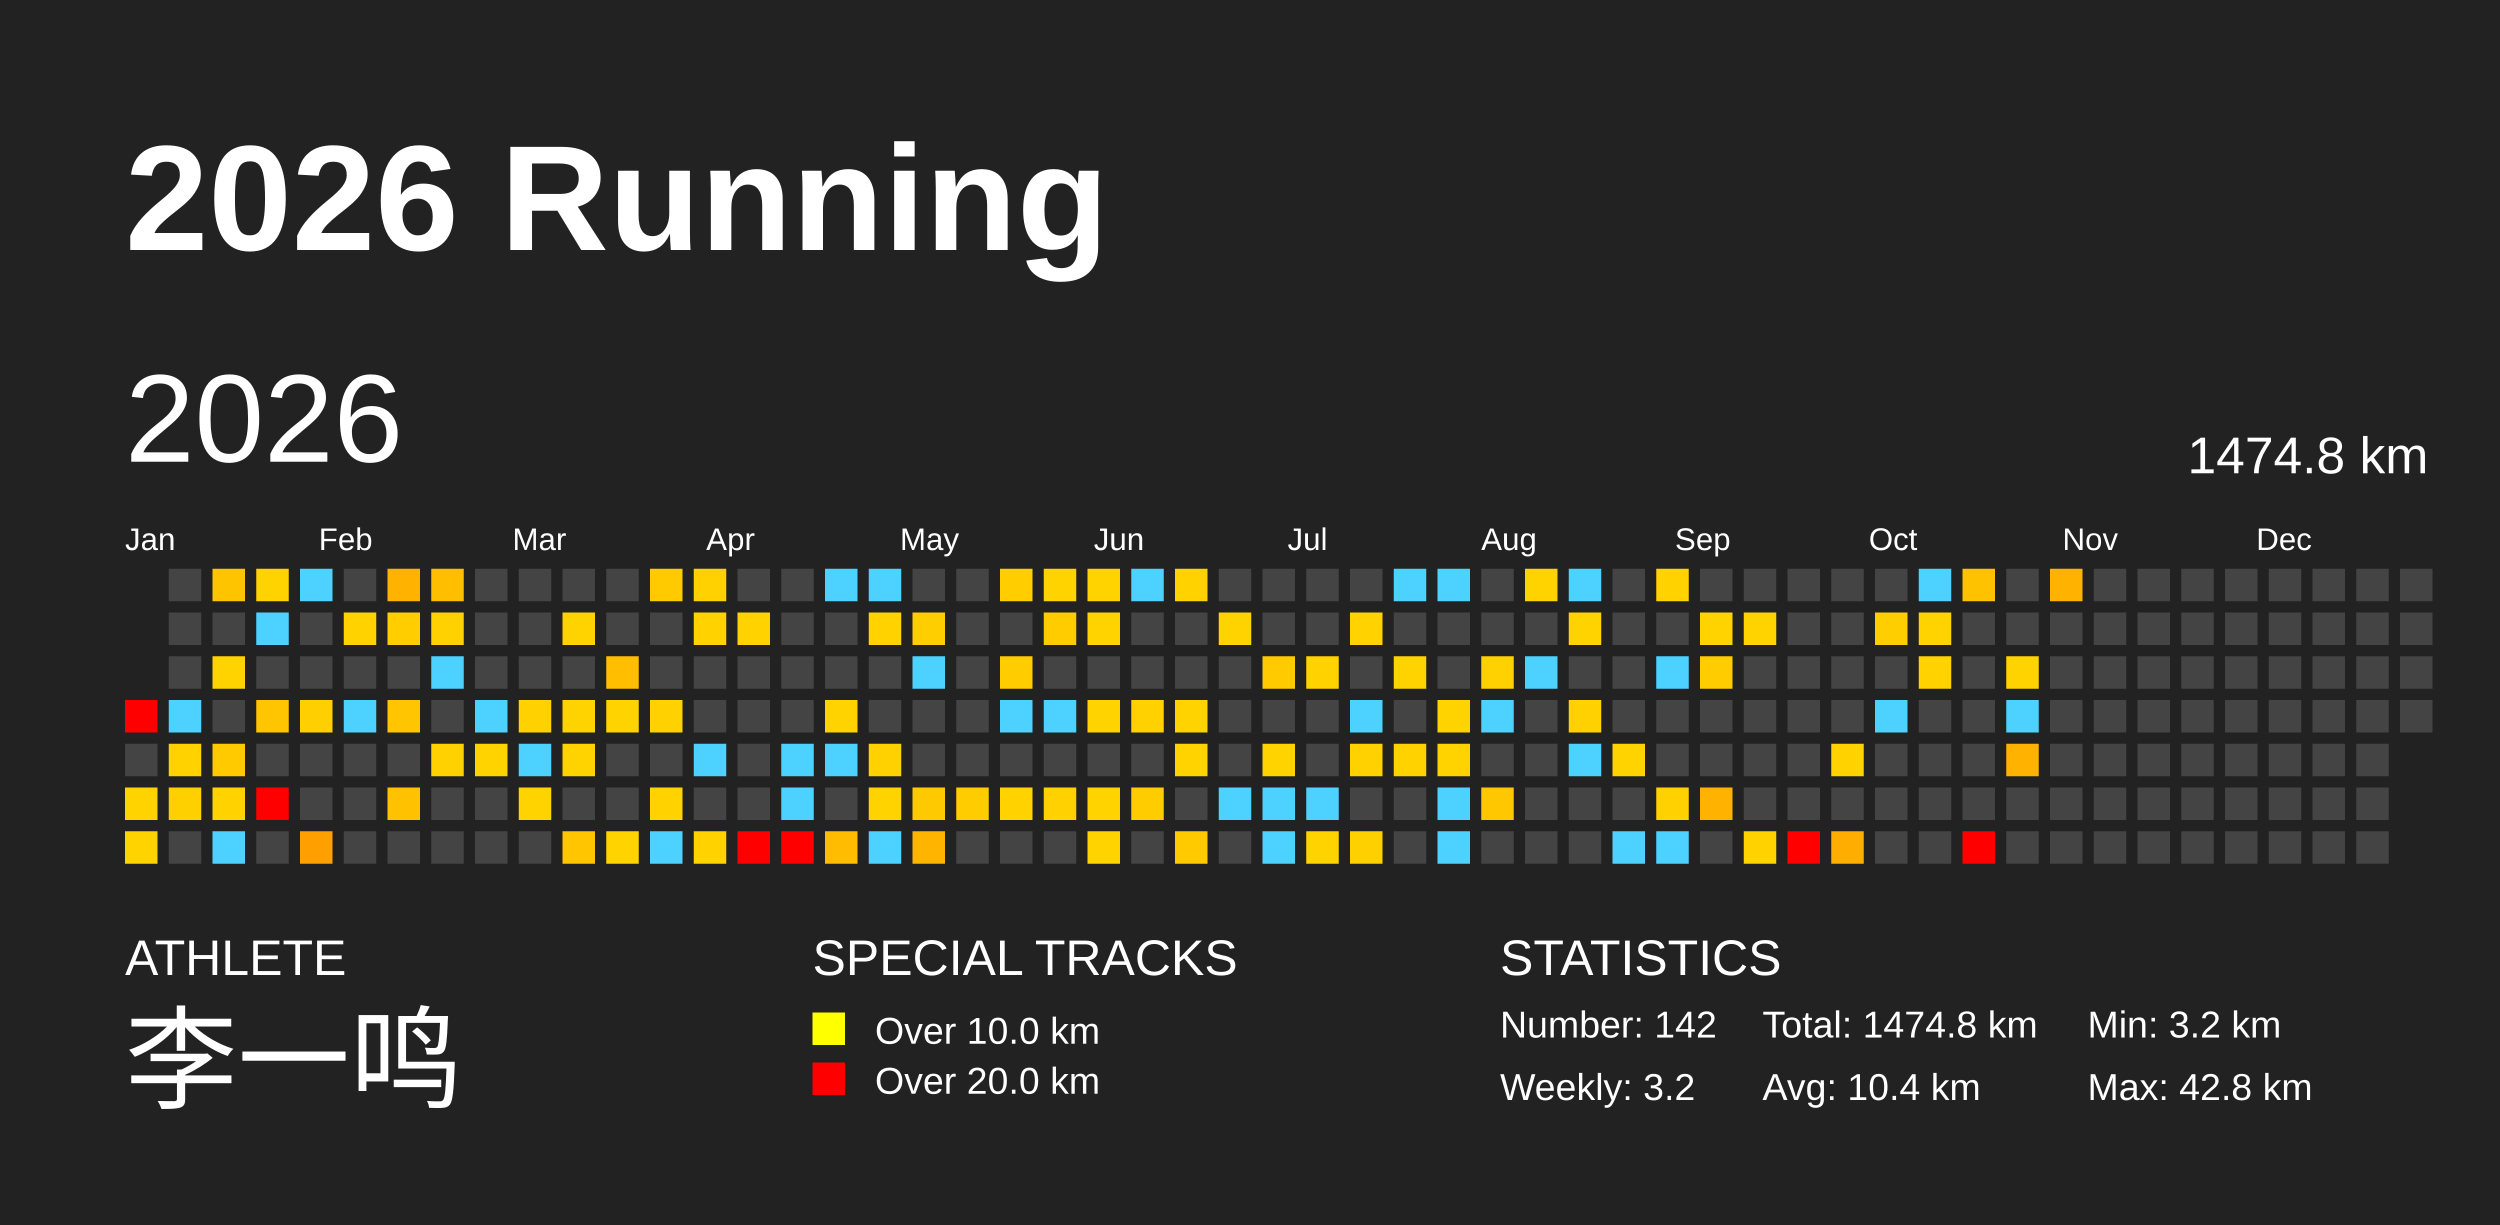
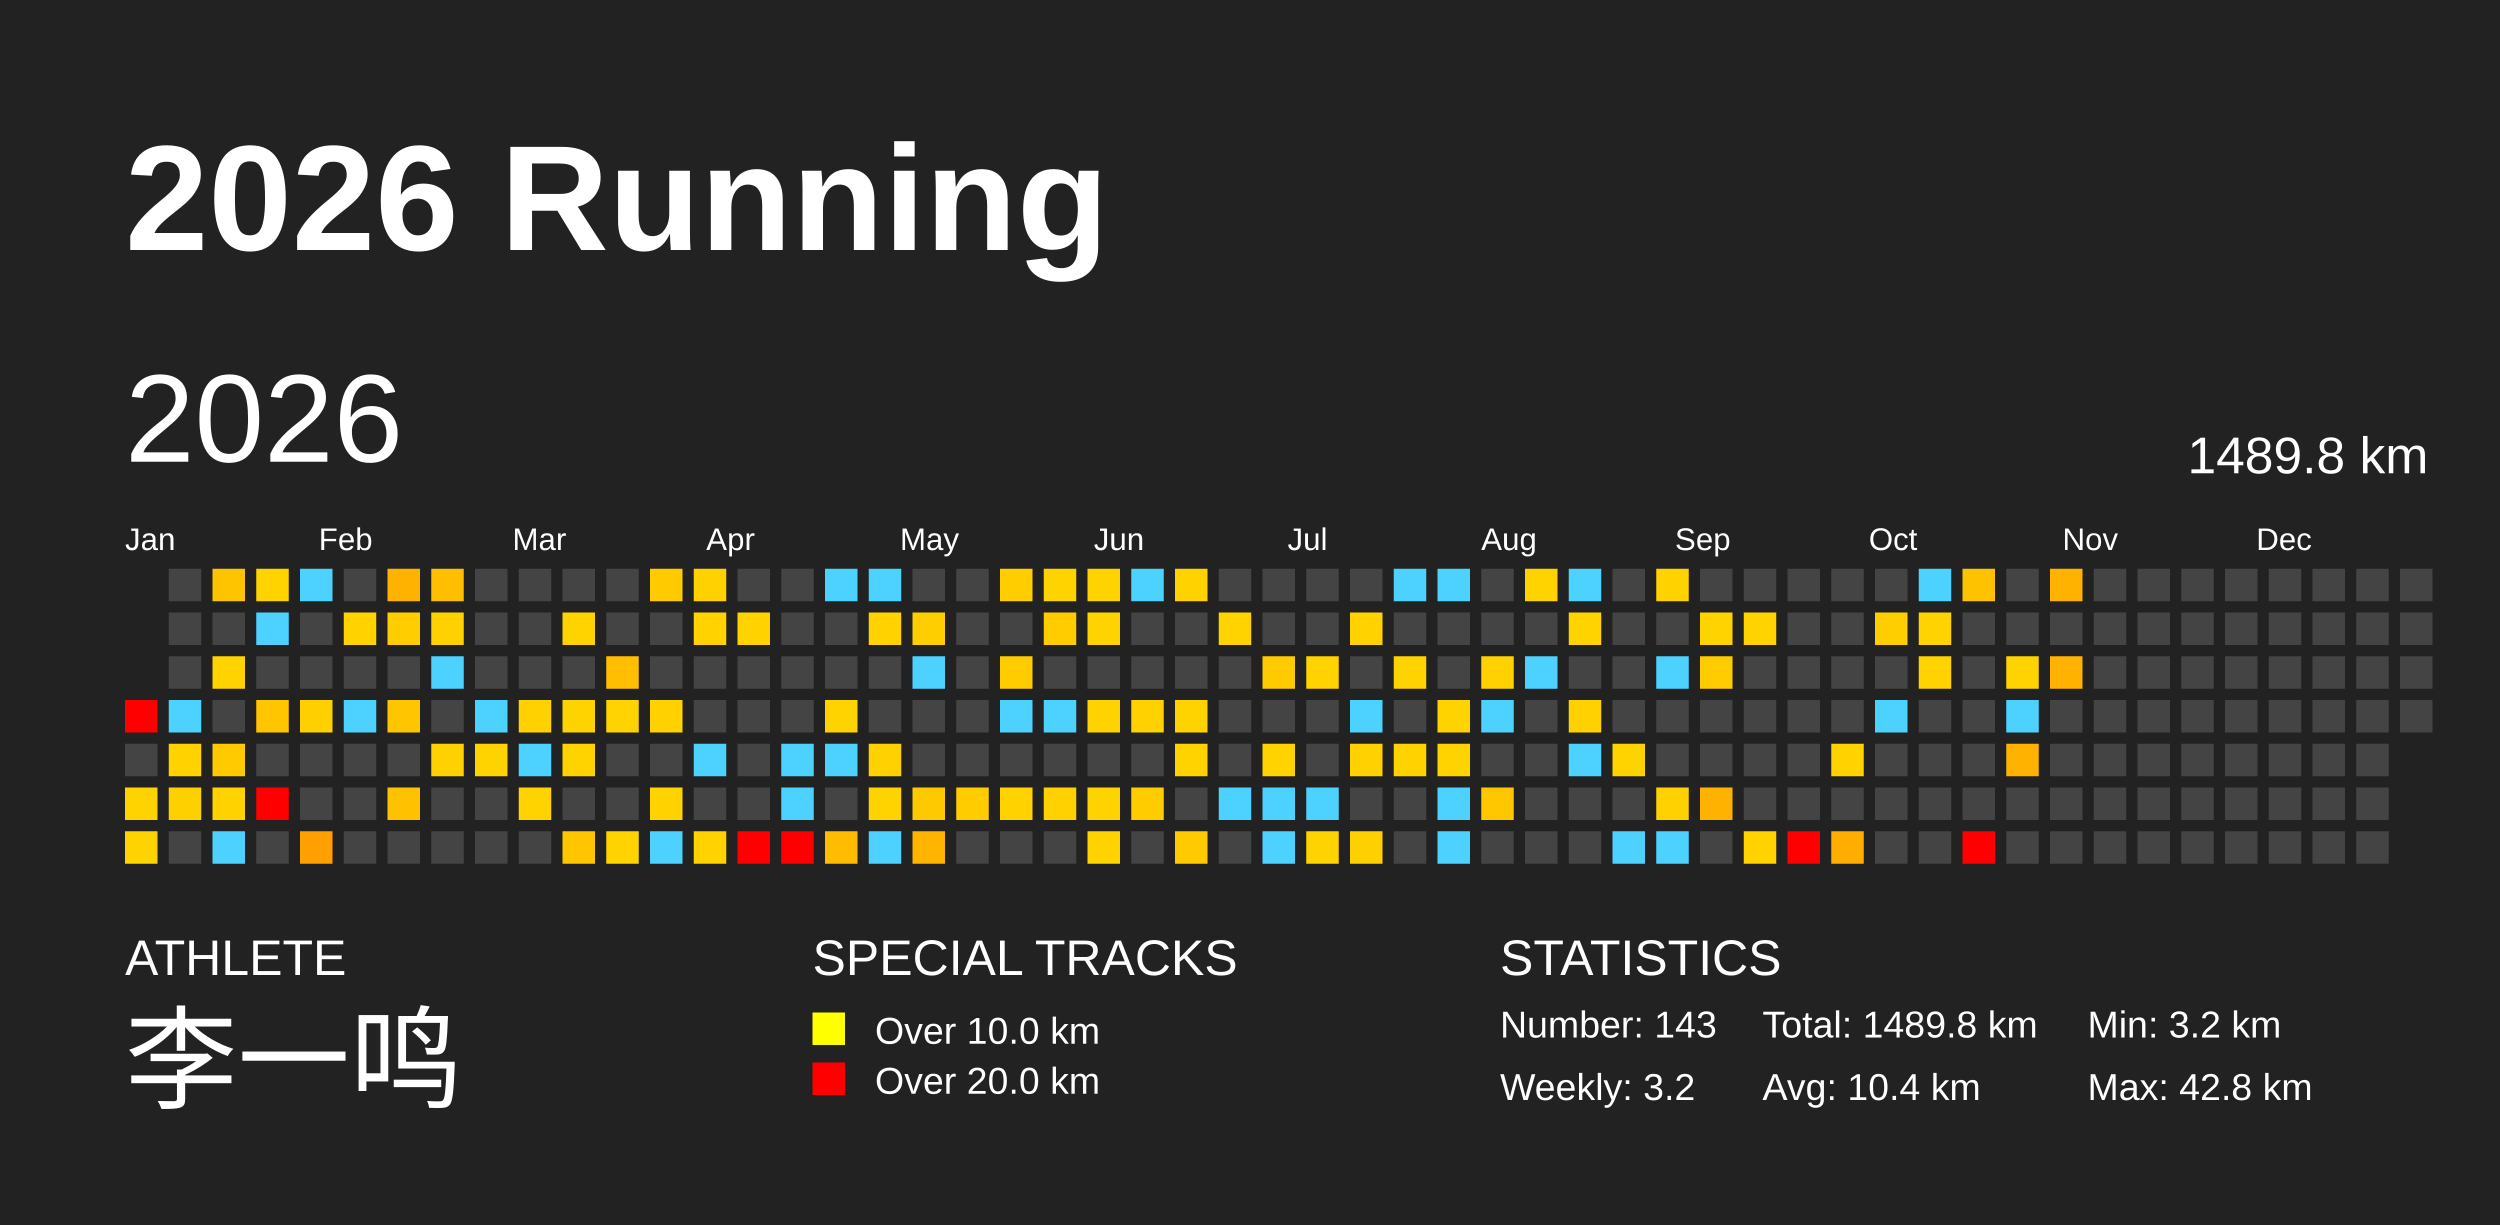
<svg xmlns="http://www.w3.org/2000/svg" baseProfile="full" height="98mm" version="1.1" viewBox="0,0,200,98" width="200mm">
  <defs />
  <rect fill="#222222" height="98" width="200" x="0" y="0" />
  <text fill="#FFFFFF" style="font-size:12px; font-family:Arial; font-weight:bold;" x="10" y="20">2026 Running</text>
  <text fill="#FFFFFF" style="font-size:4px; font-family:Arial" x="10" y="78">ATHLETE</text>
  <text fill="#FFFFFF" style="font-size:9px; font-family:Arial" x="10" y="88">李一鸣</text>
  <text fill="#FFFFFF" style="font-size:4px; font-family:Arial" x="65" y="78">SPECIAL TRACKS</text>
  <rect fill="yellow" height="2.6" width="2.6" x="65" y="81" />
  <text fill="#FFFFFF" style="font-size:3px; font-family:Arial" x="70" y="83.5">Over 10.0 km</text>
  <rect fill="red" height="2.6" width="2.6" x="65" y="85" />
  <text fill="#FFFFFF" style="font-size:3px; font-family:Arial" x="70" y="87.5">Over 20.0 km</text>
  <text fill="#FFFFFF" style="font-size:4px; font-family:Arial" x="120" y="78">STATISTICS</text>
-   <text fill="#FFFFFF" style="font-size:3px; font-family:Arial" x="120" y="83">Number: 142</text>
+   <text fill="#FFFFFF" style="font-size:3px; font-family:Arial" x="120" y="83">Number: 143</text>
  <text fill="#FFFFFF" style="font-size:3px; font-family:Arial" x="120" y="88">Weekly: 3.2</text>
-   <text fill="#FFFFFF" style="font-size:3px; font-family:Arial" x="141" y="83">Total: 1474.8 km</text>
+   <text fill="#FFFFFF" style="font-size:3px; font-family:Arial" x="141" y="83">Total: 1489.8 km</text>
  <text fill="#FFFFFF" style="font-size:3px; font-family:Arial" x="141" y="88">Avg: 10.4 km</text>
  <text fill="#FFFFFF" style="font-size:3px; font-family:Arial" x="167" y="83">Min: 3.2 km</text>
  <text fill="#FFFFFF" style="font-size:3px; font-family:Arial" x="167" y="88">Max: 42.8 km</text>
  <text dominant-baseline="hanging" fill="#FFFFFF" style="font-size:10.0px; font-family:Arial;" x="10" y="30">2026</text>
-   <text dominant-baseline="hanging" fill="#FFFFFF" style="font-size:4.125px; font-family:Arial;" x="175" y="35">1474.8 km</text>
+   <text dominant-baseline="hanging" fill="#FFFFFF" style="font-size:4.125px; font-family:Arial;" x="175" y="35">1489.8 km</text>
  <text fill="#FFFFFF" style="font-size:2.5px; font-family:Arial" x="10.0" y="44">Jan</text>
  <text fill="#FFFFFF" style="font-size:2.5px; font-family:Arial" x="25.5" y="44">Feb</text>
  <text fill="#FFFFFF" style="font-size:2.5px; font-family:Arial" x="41.0" y="44">Mar</text>
  <text fill="#FFFFFF" style="font-size:2.5px; font-family:Arial" x="56.5" y="44">Apr</text>
  <text fill="#FFFFFF" style="font-size:2.5px; font-family:Arial" x="72.0" y="44">May</text>
  <text fill="#FFFFFF" style="font-size:2.5px; font-family:Arial" x="87.5" y="44">Jun</text>
  <text fill="#FFFFFF" style="font-size:2.5px; font-family:Arial" x="103.0" y="44">Jul</text>
  <text fill="#FFFFFF" style="font-size:2.5px; font-family:Arial" x="118.5" y="44">Aug</text>
  <text fill="#FFFFFF" style="font-size:2.5px; font-family:Arial" x="134.0" y="44">Sep</text>
  <text fill="#FFFFFF" style="font-size:2.5px; font-family:Arial" x="149.5" y="44">Oct</text>
  <text fill="#FFFFFF" style="font-size:2.5px; font-family:Arial" x="165.0" y="44">Nov</text>
  <text fill="#FFFFFF" style="font-size:2.5px; font-family:Arial" x="180.5" y="44">Dec</text>
  <rect fill="red" height="2.6" width="2.6" x="10.0" y="56.0" />
  <rect fill="#444444" height="2.6" width="2.6" x="10.0" y="59.5" />
  <rect fill="#ffd300" height="2.6" width="2.6" x="10.0" y="63.0" />
  <rect fill="#ffd300" height="2.6" width="2.6" x="10.0" y="66.5" />
  <rect fill="#444444" height="2.6" width="2.6" x="13.5" y="45.5" />
  <rect fill="#444444" height="2.6" width="2.6" x="13.5" y="49.0" />
  <rect fill="#444444" height="2.6" width="2.6" x="13.5" y="52.5" />
  <rect fill="#4dd2ff" height="2.6" width="2.6" x="13.5" y="56.0" />
  <rect fill="#ffd200" height="2.6" width="2.6" x="13.5" y="59.5" />
  <rect fill="#ffd000" height="2.6" width="2.6" x="13.5" y="63.0" />
  <rect fill="#444444" height="2.6" width="2.6" x="13.5" y="66.5" />
  <rect fill="#ffc400" height="2.6" width="2.6" x="17.0" y="45.5" />
  <rect fill="#444444" height="2.6" width="2.6" x="17.0" y="49.0" />
  <rect fill="#ffd300" height="2.6" width="2.6" x="17.0" y="52.5" />
  <rect fill="#444444" height="2.6" width="2.6" x="17.0" y="56.0" />
  <rect fill="#ffca00" height="2.6" width="2.6" x="17.0" y="59.5" />
  <rect fill="#ffd200" height="2.6" width="2.6" x="17.0" y="63.0" />
  <rect fill="#4dd2ff" height="2.6" width="2.6" x="17.0" y="66.5" />
  <rect fill="#ffd300" height="2.6" width="2.6" x="20.5" y="45.5" />
  <rect fill="#4dd2ff" height="2.6" width="2.6" x="20.5" y="49.0" />
  <rect fill="#444444" height="2.6" width="2.6" x="20.5" y="52.5" />
  <rect fill="#ffc600" height="2.6" width="2.6" x="20.5" y="56.0" />
  <rect fill="#444444" height="2.6" width="2.6" x="20.5" y="59.5" />
  <rect fill="red" height="2.6" width="2.6" x="20.5" y="63.0" />
  <rect fill="#444444" height="2.6" width="2.6" x="20.5" y="66.5" />
  <rect fill="#4dd2ff" height="2.6" width="2.6" x="24.0" y="45.5" />
  <rect fill="#444444" height="2.6" width="2.6" x="24.0" y="49.0" />
  <rect fill="#444444" height="2.6" width="2.6" x="24.0" y="52.5" />
  <rect fill="#ffcf00" height="2.6" width="2.6" x="24.0" y="56.0" />
  <rect fill="#444444" height="2.6" width="2.6" x="24.0" y="59.5" />
  <rect fill="#444444" height="2.6" width="2.6" x="24.0" y="63.0" />
  <rect fill="#ffa000" height="2.6" width="2.6" x="24.0" y="66.5" />
  <rect fill="#444444" height="2.6" width="2.6" x="27.5" y="45.5" />
  <rect fill="#ffd200" height="2.6" width="2.6" x="27.5" y="49.0" />
  <rect fill="#444444" height="2.6" width="2.6" x="27.5" y="52.5" />
  <rect fill="#4dd2ff" height="2.6" width="2.6" x="27.5" y="56.0" />
  <rect fill="#444444" height="2.6" width="2.6" x="27.5" y="59.5" />
  <rect fill="#444444" height="2.6" width="2.6" x="27.5" y="63.0" />
  <rect fill="#444444" height="2.6" width="2.6" x="27.5" y="66.5" />
  <rect fill="#ffb300" height="2.6" width="2.6" x="31.0" y="45.5" />
  <rect fill="#ffcd00" height="2.6" width="2.6" x="31.0" y="49.0" />
  <rect fill="#444444" height="2.6" width="2.6" x="31.0" y="52.5" />
  <rect fill="#ffc600" height="2.6" width="2.6" x="31.0" y="56.0" />
  <rect fill="#444444" height="2.6" width="2.6" x="31.0" y="59.5" />
  <rect fill="#ffc100" height="2.6" width="2.6" x="31.0" y="63.0" />
  <rect fill="#444444" height="2.6" width="2.6" x="31.0" y="66.5" />
  <rect fill="#ffbf00" height="2.6" width="2.6" x="34.5" y="45.5" />
  <rect fill="#ffd100" height="2.6" width="2.6" x="34.5" y="49.0" />
  <rect fill="#4dd2ff" height="2.6" width="2.6" x="34.5" y="52.5" />
  <rect fill="#444444" height="2.6" width="2.6" x="34.5" y="56.0" />
  <rect fill="#ffd100" height="2.6" width="2.6" x="34.5" y="59.5" />
  <rect fill="#444444" height="2.6" width="2.6" x="34.5" y="63.0" />
  <rect fill="#444444" height="2.6" width="2.6" x="34.5" y="66.5" />
  <rect fill="#444444" height="2.6" width="2.6" x="38.0" y="45.5" />
  <rect fill="#444444" height="2.6" width="2.6" x="38.0" y="49.0" />
  <rect fill="#444444" height="2.6" width="2.6" x="38.0" y="52.5" />
  <rect fill="#4dd2ff" height="2.6" width="2.6" x="38.0" y="56.0" />
  <rect fill="#ffd300" height="2.6" width="2.6" x="38.0" y="59.5" />
  <rect fill="#444444" height="2.6" width="2.6" x="38.0" y="63.0" />
  <rect fill="#444444" height="2.6" width="2.6" x="38.0" y="66.5" />
  <rect fill="#444444" height="2.6" width="2.6" x="41.5" y="45.5" />
  <rect fill="#444444" height="2.6" width="2.6" x="41.5" y="49.0" />
  <rect fill="#444444" height="2.6" width="2.6" x="41.5" y="52.5" />
  <rect fill="#ffd100" height="2.6" width="2.6" x="41.5" y="56.0" />
  <rect fill="#4dd2ff" height="2.6" width="2.6" x="41.5" y="59.5" />
  <rect fill="#ffd300" height="2.6" width="2.6" x="41.5" y="63.0" />
  <rect fill="#444444" height="2.6" width="2.6" x="41.5" y="66.5" />
  <rect fill="#444444" height="2.6" width="2.6" x="45.0" y="45.5" />
  <rect fill="#ffd300" height="2.6" width="2.6" x="45.0" y="49.0" />
  <rect fill="#444444" height="2.6" width="2.6" x="45.0" y="52.5" />
  <rect fill="#ffd300" height="2.6" width="2.6" x="45.0" y="56.0" />
  <rect fill="#ffd300" height="2.6" width="2.6" x="45.0" y="59.5" />
  <rect fill="#444444" height="2.6" width="2.6" x="45.0" y="63.0" />
  <rect fill="#ffc600" height="2.6" width="2.6" x="45.0" y="66.5" />
  <rect fill="#444444" height="2.6" width="2.6" x="48.5" y="45.5" />
  <rect fill="#444444" height="2.6" width="2.6" x="48.5" y="49.0" />
  <rect fill="#ffbf00" height="2.6" width="2.6" x="48.5" y="52.5" />
  <rect fill="#ffd300" height="2.6" width="2.6" x="48.5" y="56.0" />
  <rect fill="#444444" height="2.6" width="2.6" x="48.5" y="59.5" />
  <rect fill="#444444" height="2.6" width="2.6" x="48.5" y="63.0" />
  <rect fill="#ffd300" height="2.6" width="2.6" x="48.5" y="66.5" />
  <rect fill="#ffcb00" height="2.6" width="2.6" x="52.0" y="45.5" />
  <rect fill="#444444" height="2.6" width="2.6" x="52.0" y="49.0" />
  <rect fill="#444444" height="2.6" width="2.6" x="52.0" y="52.5" />
  <rect fill="#ffd100" height="2.6" width="2.6" x="52.0" y="56.0" />
  <rect fill="#444444" height="2.6" width="2.6" x="52.0" y="59.5" />
  <rect fill="#ffd200" height="2.6" width="2.6" x="52.0" y="63.0" />
  <rect fill="#4dd2ff" height="2.6" width="2.6" x="52.0" y="66.5" />
  <rect fill="#ffd100" height="2.6" width="2.6" x="55.5" y="45.5" />
  <rect fill="#ffd200" height="2.6" width="2.6" x="55.5" y="49.0" />
  <rect fill="#444444" height="2.6" width="2.6" x="55.5" y="52.5" />
  <rect fill="#444444" height="2.6" width="2.6" x="55.5" y="56.0" />
  <rect fill="#4dd2ff" height="2.6" width="2.6" x="55.5" y="59.5" />
  <rect fill="#444444" height="2.6" width="2.6" x="55.5" y="63.0" />
  <rect fill="#ffd200" height="2.6" width="2.6" x="55.5" y="66.5" />
  <rect fill="#444444" height="2.6" width="2.6" x="59.0" y="45.5" />
  <rect fill="#ffd200" height="2.6" width="2.6" x="59.0" y="49.0" />
  <rect fill="#444444" height="2.6" width="2.6" x="59.0" y="52.5" />
  <rect fill="#444444" height="2.6" width="2.6" x="59.0" y="56.0" />
  <rect fill="#444444" height="2.6" width="2.6" x="59.0" y="59.5" />
  <rect fill="#444444" height="2.6" width="2.6" x="59.0" y="63.0" />
  <rect fill="red" height="2.6" width="2.6" x="59.0" y="66.5" />
  <rect fill="#444444" height="2.6" width="2.6" x="62.5" y="45.5" />
  <rect fill="#444444" height="2.6" width="2.6" x="62.5" y="49.0" />
  <rect fill="#444444" height="2.6" width="2.6" x="62.5" y="52.5" />
  <rect fill="#444444" height="2.6" width="2.6" x="62.5" y="56.0" />
  <rect fill="#4dd2ff" height="2.6" width="2.6" x="62.5" y="59.5" />
  <rect fill="#4dd2ff" height="2.6" width="2.6" x="62.5" y="63.0" />
  <rect fill="red" height="2.6" width="2.6" x="62.5" y="66.5" />
  <rect fill="#4dd2ff" height="2.6" width="2.6" x="66.0" y="45.5" />
  <rect fill="#444444" height="2.6" width="2.6" x="66.0" y="49.0" />
  <rect fill="#444444" height="2.6" width="2.6" x="66.0" y="52.5" />
  <rect fill="#ffd300" height="2.6" width="2.6" x="66.0" y="56.0" />
  <rect fill="#4dd2ff" height="2.6" width="2.6" x="66.0" y="59.5" />
  <rect fill="#444444" height="2.6" width="2.6" x="66.0" y="63.0" />
  <rect fill="#ffbc00" height="2.6" width="2.6" x="66.0" y="66.5" />
  <rect fill="#4dd2ff" height="2.6" width="2.6" x="69.5" y="45.5" />
  <rect fill="#ffd200" height="2.6" width="2.6" x="69.5" y="49.0" />
  <rect fill="#444444" height="2.6" width="2.6" x="69.5" y="52.5" />
  <rect fill="#444444" height="2.6" width="2.6" x="69.5" y="56.0" />
  <rect fill="#ffd100" height="2.6" width="2.6" x="69.5" y="59.5" />
  <rect fill="#ffd300" height="2.6" width="2.6" x="69.5" y="63.0" />
  <rect fill="#4dd2ff" height="2.6" width="2.6" x="69.5" y="66.5" />
  <rect fill="#444444" height="2.6" width="2.6" x="73.0" y="45.5" />
  <rect fill="#ffce00" height="2.6" width="2.6" x="73.0" y="49.0" />
  <rect fill="#4dd2ff" height="2.6" width="2.6" x="73.0" y="52.5" />
  <rect fill="#444444" height="2.6" width="2.6" x="73.0" y="56.0" />
  <rect fill="#444444" height="2.6" width="2.6" x="73.0" y="59.5" />
  <rect fill="#ffc900" height="2.6" width="2.6" x="73.0" y="63.0" />
  <rect fill="#ffb400" height="2.6" width="2.6" x="73.0" y="66.5" />
  <rect fill="#444444" height="2.6" width="2.6" x="76.5" y="45.5" />
  <rect fill="#444444" height="2.6" width="2.6" x="76.5" y="49.0" />
  <rect fill="#444444" height="2.6" width="2.6" x="76.5" y="52.5" />
  <rect fill="#444444" height="2.6" width="2.6" x="76.5" y="56.0" />
  <rect fill="#444444" height="2.6" width="2.6" x="76.5" y="59.5" />
  <rect fill="#ffcc00" height="2.6" width="2.6" x="76.5" y="63.0" />
  <rect fill="#444444" height="2.6" width="2.6" x="76.5" y="66.5" />
  <rect fill="#ffcd00" height="2.6" width="2.6" x="80.0" y="45.5" />
  <rect fill="#444444" height="2.6" width="2.6" x="80.0" y="49.0" />
  <rect fill="#ffcc00" height="2.6" width="2.6" x="80.0" y="52.5" />
  <rect fill="#4dd2ff" height="2.6" width="2.6" x="80.0" y="56.0" />
  <rect fill="#444444" height="2.6" width="2.6" x="80.0" y="59.5" />
  <rect fill="#ffd200" height="2.6" width="2.6" x="80.0" y="63.0" />
  <rect fill="#444444" height="2.6" width="2.6" x="80.0" y="66.5" />
  <rect fill="#ffd300" height="2.6" width="2.6" x="83.5" y="45.5" />
  <rect fill="#ffcc00" height="2.6" width="2.6" x="83.5" y="49.0" />
  <rect fill="#444444" height="2.6" width="2.6" x="83.5" y="52.5" />
  <rect fill="#4dd2ff" height="2.6" width="2.6" x="83.5" y="56.0" />
  <rect fill="#444444" height="2.6" width="2.6" x="83.5" y="59.5" />
  <rect fill="#ffd100" height="2.6" width="2.6" x="83.5" y="63.0" />
  <rect fill="#444444" height="2.6" width="2.6" x="83.5" y="66.5" />
  <rect fill="#ffd300" height="2.6" width="2.6" x="87.0" y="45.5" />
  <rect fill="#ffd300" height="2.6" width="2.6" x="87.0" y="49.0" />
  <rect fill="#444444" height="2.6" width="2.6" x="87.0" y="52.5" />
  <rect fill="#ffd300" height="2.6" width="2.6" x="87.0" y="56.0" />
  <rect fill="#444444" height="2.6" width="2.6" x="87.0" y="59.5" />
  <rect fill="#ffd300" height="2.6" width="2.6" x="87.0" y="63.0" />
  <rect fill="#ffd300" height="2.6" width="2.6" x="87.0" y="66.5" />
  <rect fill="#4dd2ff" height="2.6" width="2.6" x="90.5" y="45.5" />
  <rect fill="#444444" height="2.6" width="2.6" x="90.5" y="49.0" />
  <rect fill="#444444" height="2.6" width="2.6" x="90.5" y="52.5" />
  <rect fill="#ffd100" height="2.6" width="2.6" x="90.5" y="56.0" />
  <rect fill="#444444" height="2.6" width="2.6" x="90.5" y="59.5" />
  <rect fill="#ffcc00" height="2.6" width="2.6" x="90.5" y="63.0" />
  <rect fill="#444444" height="2.6" width="2.6" x="90.5" y="66.5" />
  <rect fill="#ffd200" height="2.6" width="2.6" x="94.0" y="45.5" />
  <rect fill="#444444" height="2.6" width="2.6" x="94.0" y="49.0" />
  <rect fill="#444444" height="2.6" width="2.6" x="94.0" y="52.5" />
  <rect fill="#ffd300" height="2.6" width="2.6" x="94.0" y="56.0" />
  <rect fill="#ffd300" height="2.6" width="2.6" x="94.0" y="59.5" />
  <rect fill="#444444" height="2.6" width="2.6" x="94.0" y="63.0" />
  <rect fill="#ffcb00" height="2.6" width="2.6" x="94.0" y="66.5" />
  <rect fill="#444444" height="2.6" width="2.6" x="97.5" y="45.5" />
  <rect fill="#ffd300" height="2.6" width="2.6" x="97.5" y="49.0" />
  <rect fill="#444444" height="2.6" width="2.6" x="97.5" y="52.5" />
  <rect fill="#444444" height="2.6" width="2.6" x="97.5" y="56.0" />
  <rect fill="#444444" height="2.6" width="2.6" x="97.5" y="59.5" />
  <rect fill="#4dd2ff" height="2.6" width="2.6" x="97.5" y="63.0" />
  <rect fill="#444444" height="2.6" width="2.6" x="97.5" y="66.5" />
  <rect fill="#444444" height="2.6" width="2.6" x="101.0" y="45.5" />
  <rect fill="#444444" height="2.6" width="2.6" x="101.0" y="49.0" />
  <rect fill="#ffcb00" height="2.6" width="2.6" x="101.0" y="52.5" />
  <rect fill="#444444" height="2.6" width="2.6" x="101.0" y="56.0" />
  <rect fill="#ffd300" height="2.6" width="2.6" x="101.0" y="59.5" />
  <rect fill="#4dd2ff" height="2.6" width="2.6" x="101.0" y="63.0" />
  <rect fill="#4dd2ff" height="2.6" width="2.6" x="101.0" y="66.5" />
  <rect fill="#444444" height="2.6" width="2.6" x="104.5" y="45.5" />
  <rect fill="#444444" height="2.6" width="2.6" x="104.5" y="49.0" />
  <rect fill="#ffd200" height="2.6" width="2.6" x="104.5" y="52.5" />
  <rect fill="#444444" height="2.6" width="2.6" x="104.5" y="56.0" />
  <rect fill="#444444" height="2.6" width="2.6" x="104.5" y="59.5" />
  <rect fill="#4dd2ff" height="2.6" width="2.6" x="104.5" y="63.0" />
  <rect fill="#ffd300" height="2.6" width="2.6" x="104.5" y="66.5" />
  <rect fill="#444444" height="2.6" width="2.6" x="108.0" y="45.5" />
  <rect fill="#ffd200" height="2.6" width="2.6" x="108.0" y="49.0" />
  <rect fill="#444444" height="2.6" width="2.6" x="108.0" y="52.5" />
  <rect fill="#4dd2ff" height="2.6" width="2.6" x="108.0" y="56.0" />
  <rect fill="#ffd100" height="2.6" width="2.6" x="108.0" y="59.5" />
  <rect fill="#444444" height="2.6" width="2.6" x="108.0" y="63.0" />
  <rect fill="#ffd000" height="2.6" width="2.6" x="108.0" y="66.5" />
  <rect fill="#4dd2ff" height="2.6" width="2.6" x="111.5" y="45.5" />
  <rect fill="#444444" height="2.6" width="2.6" x="111.5" y="49.0" />
  <rect fill="#ffd300" height="2.6" width="2.6" x="111.5" y="52.5" />
  <rect fill="#444444" height="2.6" width="2.6" x="111.5" y="56.0" />
  <rect fill="#ffd200" height="2.6" width="2.6" x="111.5" y="59.5" />
  <rect fill="#444444" height="2.6" width="2.6" x="111.5" y="63.0" />
  <rect fill="#444444" height="2.6" width="2.6" x="111.5" y="66.5" />
  <rect fill="#4dd2ff" height="2.6" width="2.6" x="115.0" y="45.5" />
  <rect fill="#444444" height="2.6" width="2.6" x="115.0" y="49.0" />
  <rect fill="#444444" height="2.6" width="2.6" x="115.0" y="52.5" />
  <rect fill="#ffd300" height="2.6" width="2.6" x="115.0" y="56.0" />
  <rect fill="#ffd300" height="2.6" width="2.6" x="115.0" y="59.5" />
  <rect fill="#4dd2ff" height="2.6" width="2.6" x="115.0" y="63.0" />
  <rect fill="#4dd2ff" height="2.6" width="2.6" x="115.0" y="66.5" />
  <rect fill="#444444" height="2.6" width="2.6" x="118.5" y="45.5" />
  <rect fill="#444444" height="2.6" width="2.6" x="118.5" y="49.0" />
  <rect fill="#ffd100" height="2.6" width="2.6" x="118.5" y="52.5" />
  <rect fill="#4dd2ff" height="2.6" width="2.6" x="118.5" y="56.0" />
  <rect fill="#444444" height="2.6" width="2.6" x="118.5" y="59.5" />
  <rect fill="#ffc700" height="2.6" width="2.6" x="118.5" y="63.0" />
  <rect fill="#444444" height="2.6" width="2.6" x="118.5" y="66.5" />
  <rect fill="#ffd300" height="2.6" width="2.6" x="122.0" y="45.5" />
  <rect fill="#444444" height="2.6" width="2.6" x="122.0" y="49.0" />
  <rect fill="#4dd2ff" height="2.6" width="2.6" x="122.0" y="52.5" />
  <rect fill="#444444" height="2.6" width="2.6" x="122.0" y="56.0" />
  <rect fill="#444444" height="2.6" width="2.6" x="122.0" y="59.5" />
  <rect fill="#444444" height="2.6" width="2.6" x="122.0" y="63.0" />
  <rect fill="#444444" height="2.6" width="2.6" x="122.0" y="66.5" />
  <rect fill="#4dd2ff" height="2.6" width="2.6" x="125.5" y="45.5" />
  <rect fill="#ffd300" height="2.6" width="2.6" x="125.5" y="49.0" />
  <rect fill="#444444" height="2.6" width="2.6" x="125.5" y="52.5" />
  <rect fill="#ffd100" height="2.6" width="2.6" x="125.5" y="56.0" />
  <rect fill="#4dd2ff" height="2.6" width="2.6" x="125.5" y="59.5" />
  <rect fill="#444444" height="2.6" width="2.6" x="125.5" y="63.0" />
  <rect fill="#444444" height="2.6" width="2.6" x="125.5" y="66.5" />
  <rect fill="#444444" height="2.6" width="2.6" x="129.0" y="45.5" />
  <rect fill="#444444" height="2.6" width="2.6" x="129.0" y="49.0" />
  <rect fill="#444444" height="2.6" width="2.6" x="129.0" y="52.5" />
  <rect fill="#444444" height="2.6" width="2.6" x="129.0" y="56.0" />
  <rect fill="#ffd300" height="2.6" width="2.6" x="129.0" y="59.5" />
  <rect fill="#444444" height="2.6" width="2.6" x="129.0" y="63.0" />
  <rect fill="#4dd2ff" height="2.6" width="2.6" x="129.0" y="66.5" />
  <rect fill="#ffd200" height="2.6" width="2.6" x="132.5" y="45.5" />
  <rect fill="#444444" height="2.6" width="2.6" x="132.5" y="49.0" />
  <rect fill="#4dd2ff" height="2.6" width="2.6" x="132.5" y="52.5" />
  <rect fill="#444444" height="2.6" width="2.6" x="132.5" y="56.0" />
  <rect fill="#444444" height="2.6" width="2.6" x="132.5" y="59.5" />
  <rect fill="#ffd100" height="2.6" width="2.6" x="132.5" y="63.0" />
  <rect fill="#4dd2ff" height="2.6" width="2.6" x="132.5" y="66.5" />
  <rect fill="#444444" height="2.6" width="2.6" x="136.0" y="45.5" />
  <rect fill="#ffd300" height="2.6" width="2.6" x="136.0" y="49.0" />
  <rect fill="#ffcc00" height="2.6" width="2.6" x="136.0" y="52.5" />
  <rect fill="#444444" height="2.6" width="2.6" x="136.0" y="56.0" />
  <rect fill="#444444" height="2.6" width="2.6" x="136.0" y="59.5" />
  <rect fill="#ffb300" height="2.6" width="2.6" x="136.0" y="63.0" />
  <rect fill="#444444" height="2.6" width="2.6" x="136.0" y="66.5" />
  <rect fill="#444444" height="2.6" width="2.6" x="139.5" y="45.5" />
  <rect fill="#ffd300" height="2.6" width="2.6" x="139.5" y="49.0" />
  <rect fill="#444444" height="2.6" width="2.6" x="139.5" y="52.5" />
  <rect fill="#444444" height="2.6" width="2.6" x="139.5" y="56.0" />
  <rect fill="#444444" height="2.6" width="2.6" x="139.5" y="59.5" />
  <rect fill="#444444" height="2.6" width="2.6" x="139.5" y="63.0" />
  <rect fill="#ffd200" height="2.6" width="2.6" x="139.5" y="66.5" />
  <rect fill="#444444" height="2.6" width="2.6" x="143.0" y="45.5" />
  <rect fill="#444444" height="2.6" width="2.6" x="143.0" y="49.0" />
  <rect fill="#444444" height="2.6" width="2.6" x="143.0" y="52.5" />
  <rect fill="#444444" height="2.6" width="2.6" x="143.0" y="56.0" />
  <rect fill="#444444" height="2.6" width="2.6" x="143.0" y="59.5" />
  <rect fill="#444444" height="2.6" width="2.6" x="143.0" y="63.0" />
  <rect fill="red" height="2.6" width="2.6" x="143.0" y="66.5" />
  <rect fill="#444444" height="2.6" width="2.6" x="146.5" y="45.5" />
  <rect fill="#444444" height="2.6" width="2.6" x="146.5" y="49.0" />
  <rect fill="#444444" height="2.6" width="2.6" x="146.5" y="52.5" />
  <rect fill="#444444" height="2.6" width="2.6" x="146.5" y="56.0" />
  <rect fill="#ffd200" height="2.6" width="2.6" x="146.5" y="59.5" />
  <rect fill="#444444" height="2.6" width="2.6" x="146.5" y="63.0" />
  <rect fill="#ffae00" height="2.6" width="2.6" x="146.5" y="66.5" />
  <rect fill="#444444" height="2.6" width="2.6" x="150.0" y="45.5" />
  <rect fill="#ffce00" height="2.6" width="2.6" x="150.0" y="49.0" />
  <rect fill="#444444" height="2.6" width="2.6" x="150.0" y="52.5" />
  <rect fill="#4dd2ff" height="2.6" width="2.6" x="150.0" y="56.0" />
  <rect fill="#444444" height="2.6" width="2.6" x="150.0" y="59.5" />
  <rect fill="#444444" height="2.6" width="2.6" x="150.0" y="63.0" />
  <rect fill="#444444" height="2.6" width="2.6" x="150.0" y="66.5" />
  <rect fill="#4dd2ff" height="2.6" width="2.6" x="153.5" y="45.5" />
  <rect fill="#ffd300" height="2.6" width="2.6" x="153.5" y="49.0" />
  <rect fill="#ffd200" height="2.6" width="2.6" x="153.5" y="52.5" />
  <rect fill="#444444" height="2.6" width="2.6" x="153.5" y="56.0" />
  <rect fill="#444444" height="2.6" width="2.6" x="153.5" y="59.5" />
  <rect fill="#444444" height="2.6" width="2.6" x="153.5" y="63.0" />
  <rect fill="#444444" height="2.6" width="2.6" x="153.5" y="66.5" />
  <rect fill="#ffc200" height="2.6" width="2.6" x="157.0" y="45.5" />
  <rect fill="#444444" height="2.6" width="2.6" x="157.0" y="49.0" />
  <rect fill="#444444" height="2.6" width="2.6" x="157.0" y="52.5" />
  <rect fill="#444444" height="2.6" width="2.6" x="157.0" y="56.0" />
  <rect fill="#444444" height="2.6" width="2.6" x="157.0" y="59.5" />
  <rect fill="#444444" height="2.6" width="2.6" x="157.0" y="63.0" />
  <rect fill="red" height="2.6" width="2.6" x="157.0" y="66.5" />
  <rect fill="#444444" height="2.6" width="2.6" x="160.5" y="45.5" />
  <rect fill="#444444" height="2.6" width="2.6" x="160.5" y="49.0" />
  <rect fill="#ffd300" height="2.6" width="2.6" x="160.5" y="52.5" />
  <rect fill="#4dd2ff" height="2.6" width="2.6" x="160.5" y="56.0" />
  <rect fill="#ffb300" height="2.6" width="2.6" x="160.5" y="59.5" />
  <rect fill="#444444" height="2.6" width="2.6" x="160.5" y="63.0" />
  <rect fill="#444444" height="2.6" width="2.6" x="160.5" y="66.5" />
  <rect fill="#ffb300" height="2.6" width="2.6" x="164.0" y="45.5" />
  <rect fill="#444444" height="2.6" width="2.6" x="164.0" y="49.0" />
-   <rect fill="#444444" height="2.6" width="2.6" x="164.0" y="52.5" />
+   <rect fill="#ffb300" height="2.6" width="2.6" x="164.0" y="52.5" />
  <rect fill="#444444" height="2.6" width="2.6" x="164.0" y="56.0" />
  <rect fill="#444444" height="2.6" width="2.6" x="164.0" y="59.5" />
  <rect fill="#444444" height="2.6" width="2.6" x="164.0" y="63.0" />
  <rect fill="#444444" height="2.6" width="2.6" x="164.0" y="66.5" />
  <rect fill="#444444" height="2.6" width="2.6" x="167.5" y="45.5" />
  <rect fill="#444444" height="2.6" width="2.6" x="167.5" y="49.0" />
  <rect fill="#444444" height="2.6" width="2.6" x="167.5" y="52.5" />
  <rect fill="#444444" height="2.6" width="2.6" x="167.5" y="56.0" />
  <rect fill="#444444" height="2.6" width="2.6" x="167.5" y="59.5" />
  <rect fill="#444444" height="2.6" width="2.6" x="167.5" y="63.0" />
  <rect fill="#444444" height="2.6" width="2.6" x="167.5" y="66.5" />
  <rect fill="#444444" height="2.6" width="2.6" x="171.0" y="45.5" />
  <rect fill="#444444" height="2.6" width="2.6" x="171.0" y="49.0" />
  <rect fill="#444444" height="2.6" width="2.6" x="171.0" y="52.5" />
  <rect fill="#444444" height="2.6" width="2.6" x="171.0" y="56.0" />
  <rect fill="#444444" height="2.6" width="2.6" x="171.0" y="59.5" />
  <rect fill="#444444" height="2.6" width="2.6" x="171.0" y="63.0" />
  <rect fill="#444444" height="2.6" width="2.6" x="171.0" y="66.5" />
  <rect fill="#444444" height="2.6" width="2.6" x="174.5" y="45.5" />
  <rect fill="#444444" height="2.6" width="2.6" x="174.5" y="49.0" />
  <rect fill="#444444" height="2.6" width="2.6" x="174.5" y="52.5" />
  <rect fill="#444444" height="2.6" width="2.6" x="174.5" y="56.0" />
  <rect fill="#444444" height="2.6" width="2.6" x="174.5" y="59.5" />
  <rect fill="#444444" height="2.6" width="2.6" x="174.5" y="63.0" />
  <rect fill="#444444" height="2.6" width="2.6" x="174.5" y="66.5" />
  <rect fill="#444444" height="2.6" width="2.6" x="178.0" y="45.5" />
  <rect fill="#444444" height="2.6" width="2.6" x="178.0" y="49.0" />
  <rect fill="#444444" height="2.6" width="2.6" x="178.0" y="52.5" />
  <rect fill="#444444" height="2.6" width="2.6" x="178.0" y="56.0" />
  <rect fill="#444444" height="2.6" width="2.6" x="178.0" y="59.5" />
  <rect fill="#444444" height="2.6" width="2.6" x="178.0" y="63.0" />
  <rect fill="#444444" height="2.6" width="2.6" x="178.0" y="66.5" />
  <rect fill="#444444" height="2.6" width="2.6" x="181.5" y="45.5" />
  <rect fill="#444444" height="2.6" width="2.6" x="181.5" y="49.0" />
  <rect fill="#444444" height="2.6" width="2.6" x="181.5" y="52.5" />
  <rect fill="#444444" height="2.6" width="2.6" x="181.5" y="56.0" />
  <rect fill="#444444" height="2.6" width="2.6" x="181.5" y="59.5" />
  <rect fill="#444444" height="2.6" width="2.6" x="181.5" y="63.0" />
  <rect fill="#444444" height="2.6" width="2.6" x="181.5" y="66.5" />
  <rect fill="#444444" height="2.6" width="2.6" x="185.0" y="45.5" />
  <rect fill="#444444" height="2.6" width="2.6" x="185.0" y="49.0" />
  <rect fill="#444444" height="2.6" width="2.6" x="185.0" y="52.5" />
  <rect fill="#444444" height="2.6" width="2.6" x="185.0" y="56.0" />
  <rect fill="#444444" height="2.6" width="2.6" x="185.0" y="59.5" />
  <rect fill="#444444" height="2.6" width="2.6" x="185.0" y="63.0" />
  <rect fill="#444444" height="2.6" width="2.6" x="185.0" y="66.5" />
  <rect fill="#444444" height="2.6" width="2.6" x="188.5" y="45.5" />
  <rect fill="#444444" height="2.6" width="2.6" x="188.5" y="49.0" />
  <rect fill="#444444" height="2.6" width="2.6" x="188.5" y="52.5" />
  <rect fill="#444444" height="2.6" width="2.6" x="188.5" y="56.0" />
  <rect fill="#444444" height="2.6" width="2.6" x="188.5" y="59.5" />
  <rect fill="#444444" height="2.6" width="2.6" x="188.5" y="63.0" />
  <rect fill="#444444" height="2.6" width="2.6" x="188.5" y="66.5" />
  <rect fill="#444444" height="2.6" width="2.6" x="192.0" y="45.5" />
  <rect fill="#444444" height="2.6" width="2.6" x="192.0" y="49.0" />
  <rect fill="#444444" height="2.6" width="2.6" x="192.0" y="52.5" />
  <rect fill="#444444" height="2.6" width="2.6" x="192.0" y="56.0" />
</svg>
